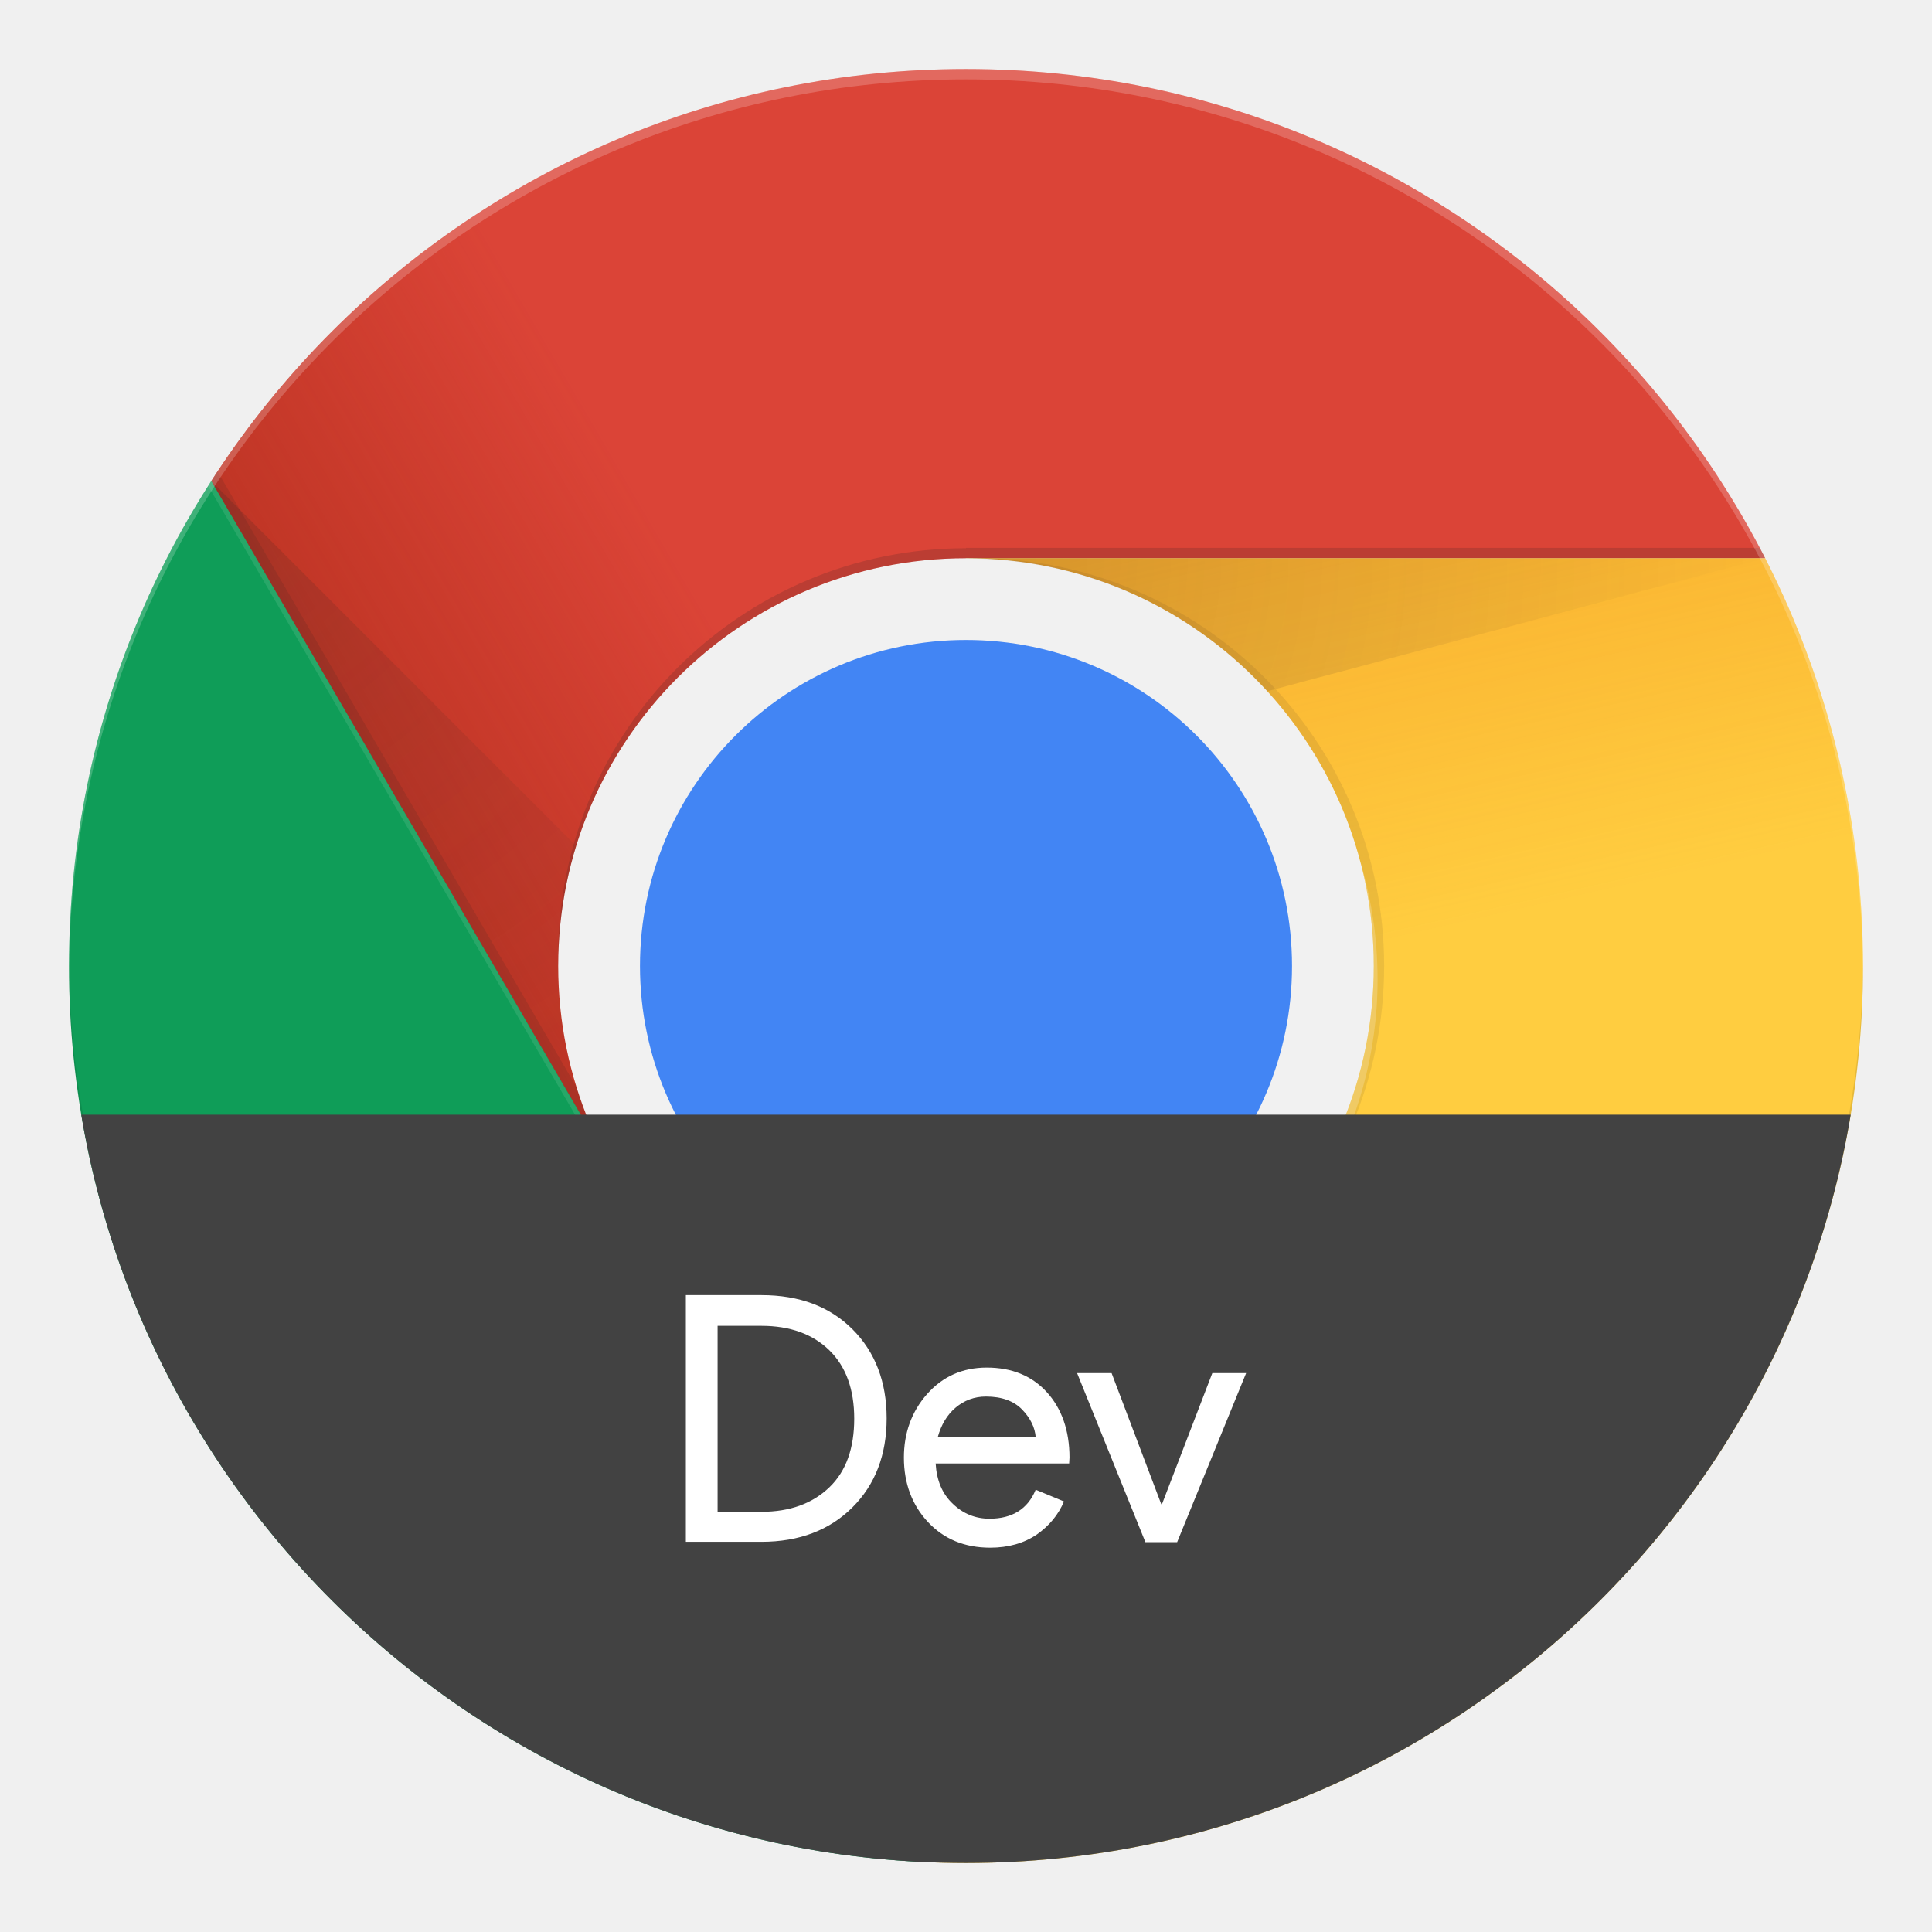
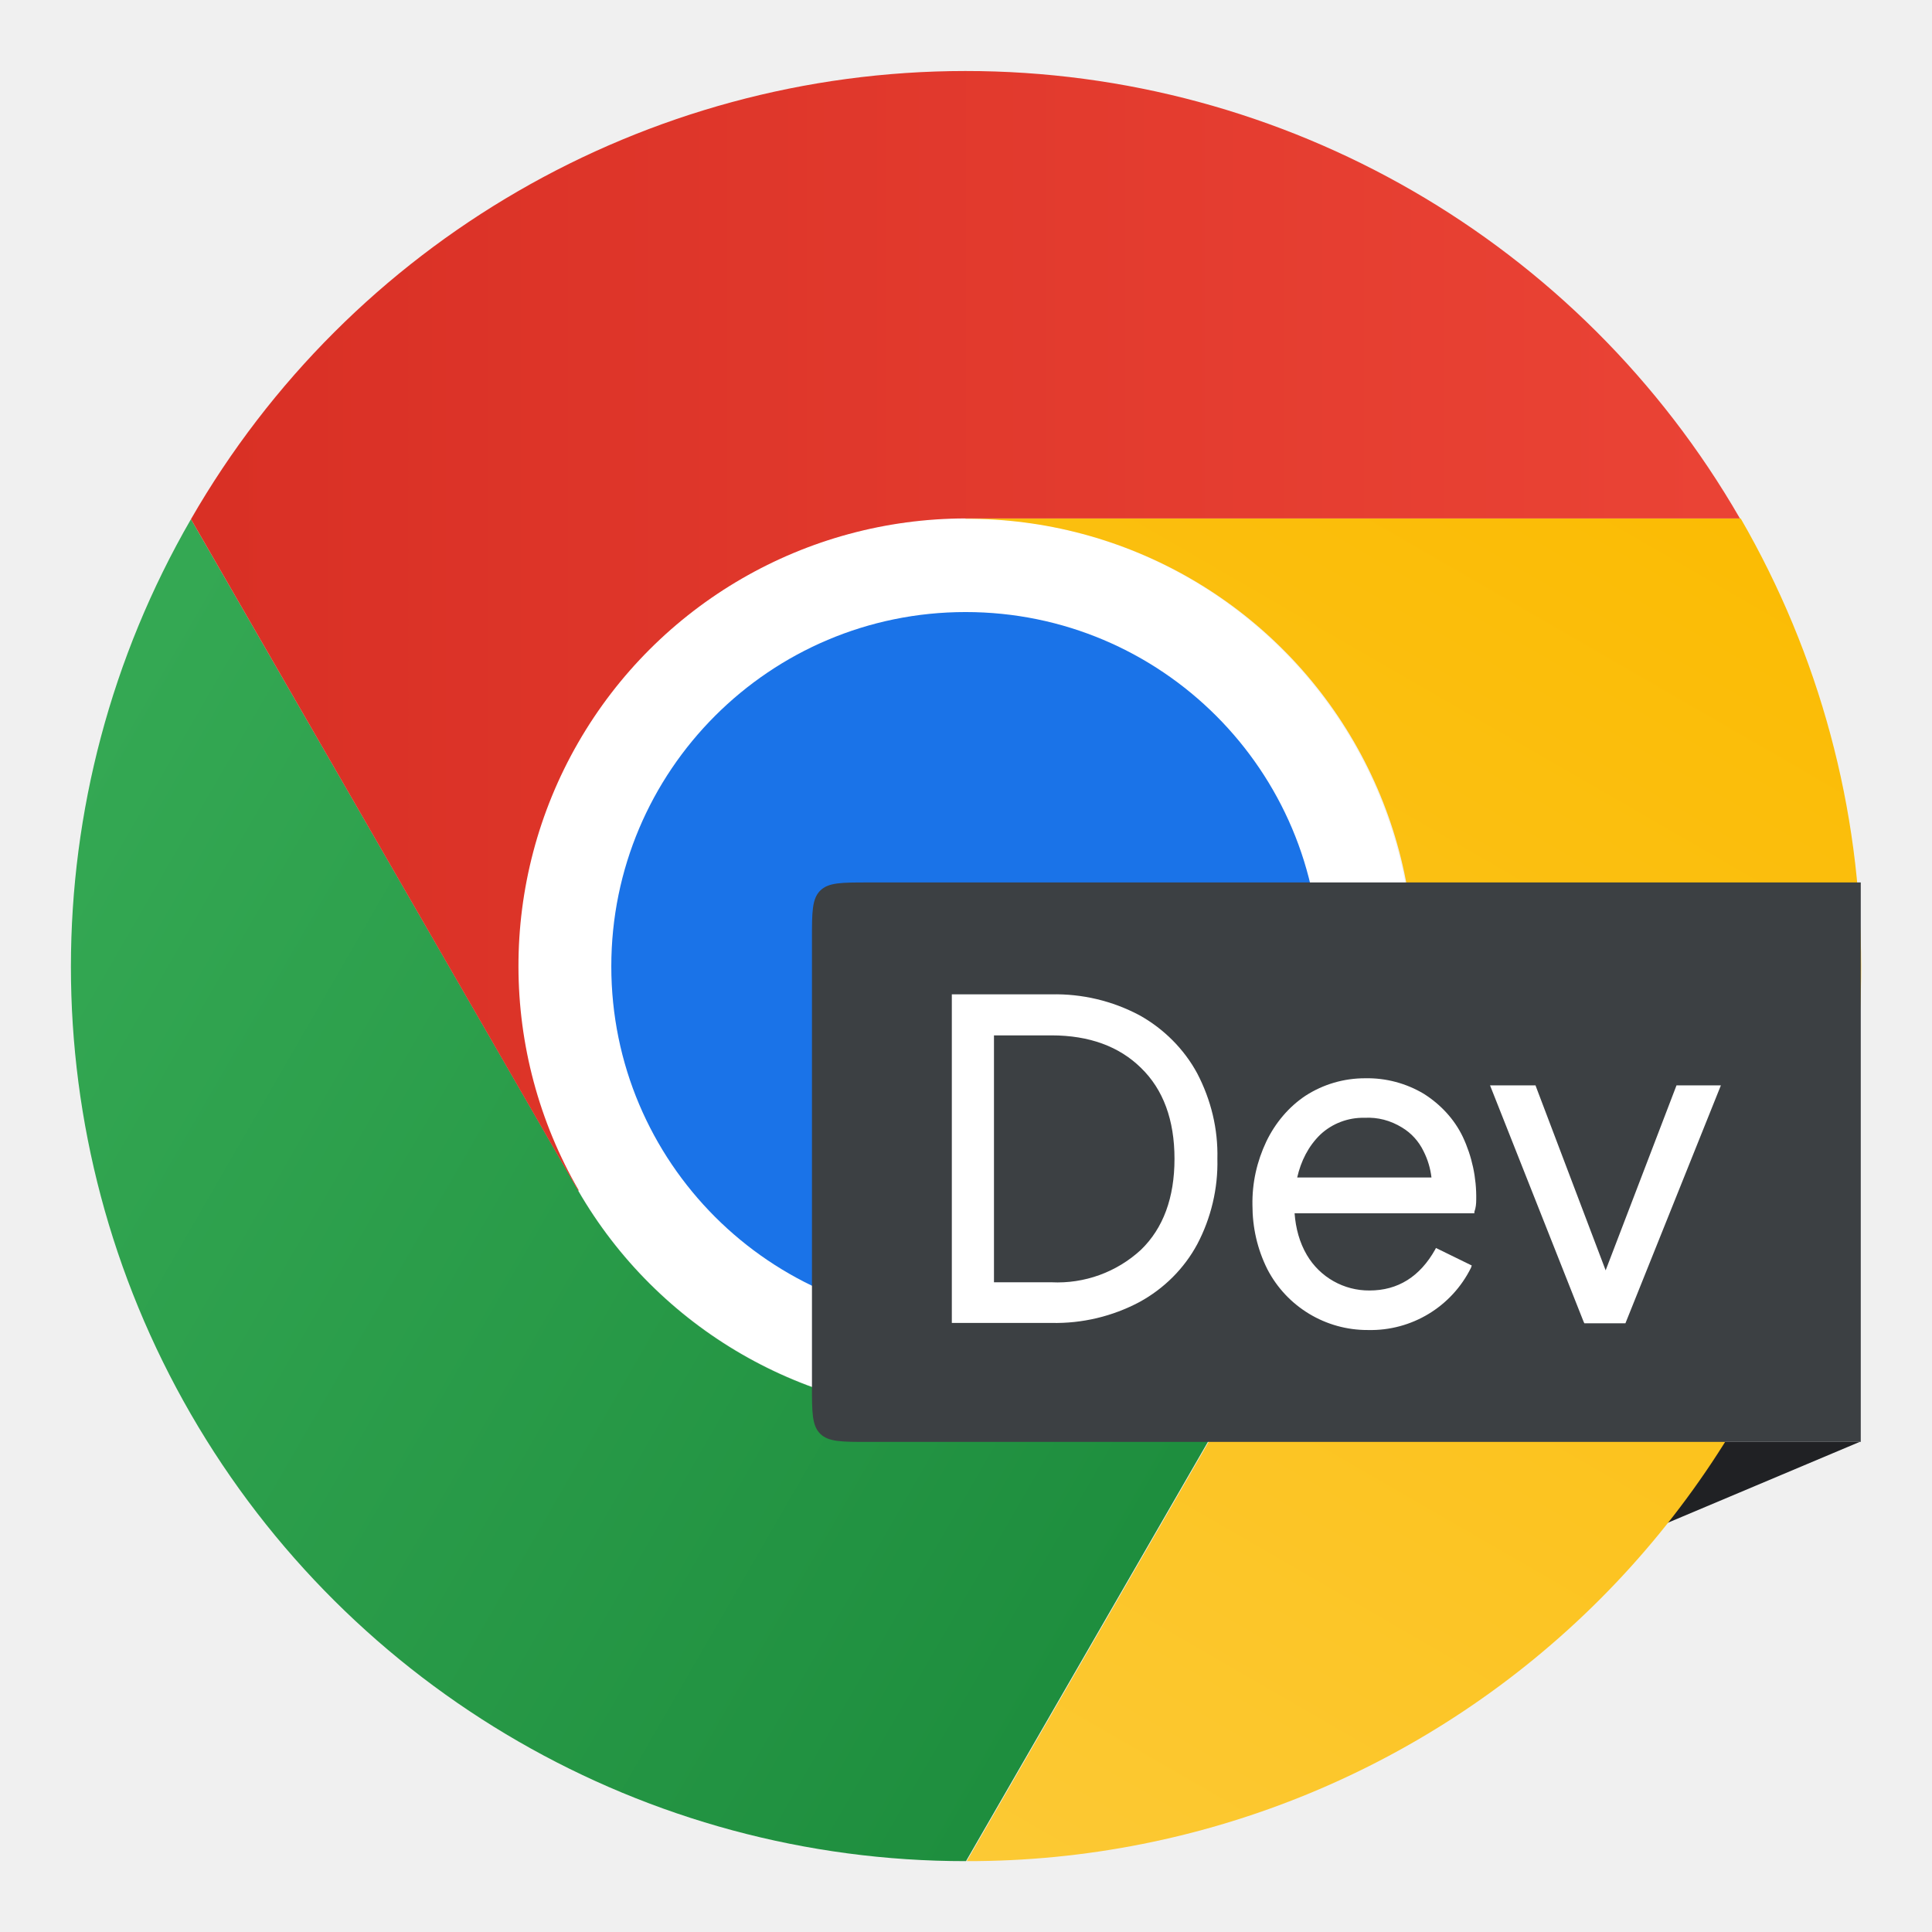
- <svg xmlns="http://www.w3.org/2000/svg" xmlns:xlink="http://www.w3.org/1999/xlink" viewBox="0 0 5600 5600">
-   <clipPath id="b">
-     <circle cx="2800" cy="2800" r="2600" />
-   </clipPath>
-   <clipPath id="e">
-     <use xlink:href="#M" />
-   </clipPath>
-   <clipPath id="g">
-     <use xlink:href="#N" />
-   </clipPath>
-   <clipPath id="i">
-     <path d="M613 200v1192l1164 1999 1023-1773h2600V200z" />
-   </clipPath>
-   <linearGradient id="c" x1="830" x2="2382.5" y1="2180" y2="1275" gradientUnits="userSpaceOnUse">
-     <stop offset="0" stop-color="#a52714" stop-opacity=".6" />
-     <stop offset=".7" stop-color="#a52714" stop-opacity="0" />
+ <svg xmlns="http://www.w3.org/2000/svg" fill="#fff" viewBox="-190 -190 5180 5180">
+   <linearGradient id="a" x1="2149" x2="4207" y1="4638" y2="1076" gradientUnits="userSpaceOnUse">
+     <stop offset="0" stop-color="#fcc934" />
+     <stop offset="1" stop-color="#fbbc04" />
  </linearGradient>
-   <linearGradient id="d" x1="3240" x2="1515" y1="4822.5" y2="3815" gradientUnits="userSpaceOnUse">
-     <stop offset="0" stop-color="#055524" stop-opacity=".4" />
-     <stop offset=".3" stop-color="#055524" stop-opacity="0" />
+   <linearGradient id="b" x1="2823" x2="-214" y1="4031" y2="2278" gradientUnits="userSpaceOnUse">
+     <stop offset="0" stop-color="#1e8e3e" />
+     <stop offset="1" stop-color="#34a853" />
  </linearGradient>
-   <linearGradient id="f" x1="3565" x2="3997.5" y1="1435" y2="3335" gradientUnits="userSpaceOnUse">
-     <stop offset="0" stop-color="#ea6100" stop-opacity=".3" />
-     <stop offset=".7" stop-color="#ea6100" stop-opacity="0" />
+   <linearGradient id="c" x1="371" x2="4429" y1="1501" y2="1501" gradientUnits="userSpaceOnUse">
+     <stop offset="0" stop-color="#d93025" />
+     <stop offset="1" stop-color="#ea4335" />
  </linearGradient>
-   <linearGradient id="a" gradientUnits="userSpaceOnUse">
-     <stop offset="0" stop-color="#3e2723" stop-opacity=".2" />
-     <stop offset="1" stop-color="#3e2723" stop-opacity="0" />
-   </linearGradient>
-   <radialGradient id="h" cx="760.5" cy="-79.7" r="99.4" gradientTransform="matrix(25 0 0 -25 -16325 -375)" xlink:href="#a" />
-   <radialGradient id="j" cx="677.4" cy="-70.9" r="92.2" gradientTransform="matrix(25 0 0 -25 -16325 -375)" xlink:href="#a" />
-   <radialGradient id="k" cx="764.8" cy="-127.2" r="103.8" gradientTransform="matrix(25 0 0 -25 -16325 -375)" gradientUnits="userSpaceOnUse">
-     <stop offset="0" stop-color="#263238" stop-opacity=".2" />
-     <stop offset="1" stop-color="#263238" stop-opacity="0" />
-   </radialGradient>
-   <g clip-path="url(#b)">
-     <path fill="#db4437" d="M613 200v3191h1164l1023-1773h2600V200z" />
-     <path fill="url(#c)" d="M613 200v3191h1164l1023-1773h2600V200z" />
-     <path fill="#3e2723" fill-opacity=".15" d="M1805 3381L628 1362l-17 30 1168 2003z" />
-     <use fill="#0f9d58" xlink:href="#M" />
-     <path fill="url(#d)" d="M200 5400h2475l1149-1149v-860H1777L200 687z" />
-     <path fill="#263238" fill-opacity=".15" d="M3800 3430l-25-14-1134 1984h34l1126-1969z" />
-     <g clip-path="url(#e)">
-       <use fill="#ffcd40" xlink:href="#N" />
-       <path fill="url(#f)" d="M2800 1618l1024 1773-1149 2009h2725V1618z" />
-     </g>
-     <g clip-path="url(#b)">
-       <use fill="#ffcd40" xlink:href="#N" />
-       <path fill="url(#f)" d="M2800 1618l1024 1773-1149 2009h2725V1618z" />
-       <g clip-path="url(#g)">
-         <path fill="#db4437" d="M613 200v3191h1164l1023-1773h2600V200z" />
-         <path fill="url(#c)" d="M613 200v3191h1164l1023-1773h2600V200z" />
-       </g>
-       <path fill="url(#h)" d="M2800 1618v619l2316-619z" />
-       <g clip-path="url(#i)">
-         <use fill="#0f9d58" xlink:href="#M" />
-         <path fill="url(#d)" d="M200 5400h2475l1149-1149v-860H1777L200 687z" />
-       </g>
-       <path fill="url(#j)" d="M613 1395l1691 1691-527 305z" />
-       <path fill="url(#k)" d="M2677 5397l619-2311 528 305z" />
-       <circle cx="2800" cy="2800" r="1182" fill="#f1f1f1" />
-       <circle cx="2800" cy="2800" r="945" fill="#4285f4" />
-       <g fill="#3e2723">
-         <path fill-opacity=".2" d="M2800 1589c-653 0-1182 529-1182 1182v29c0-653 529-1182 1182-1182h2600v-30H2800z" />
-         <path fill="#fff" fill-opacity=".1" d="M3822 3391c-204 353-585 591-1022 591s-818-238-1023-591h-1L200 687v30l1577 2703h1c204 353 585 591 1023 591 437 0 818-238 1022-591h1v-30h-2z" />
-         <path d="M2830 1618c-5 0-10 1-15 1 646 8 1167 533 1167 1181s-521 1173-1167 1181c5 0 10 1 15 1 653 0 1182-529 1182-1182s-530-1182-1182-1182z" opacity=".1" />
-         <path fill="#fff" fill-opacity=".2" d="M3834 3430c100-174 159-375 159-590 0-125-19-245-55-357a1170.4 1170.4 0 01-115 907l1 1-1149 2009h34l1125-1969z" />
-       </g>
-       <path fill="#fff" fill-opacity=".2" d="M2800 230c1431 0 2592 1156 2600 2585v-15c0-1436-1164-2600-2600-2600S200 1364 200 2800v15c8-1429 1169-2585 2600-2585z" />
-       <path fill-opacity=".1" d="M2800 5370c1431 0 2592-1156 2600-2585v15c0 1436-1164 2600-2600 2600S200 4236 200 2800v-15c8 1429 1169 2585 2600 2585z" />
-       <path fill="#424242" d="M112 3231h5450v2281H112z" />
-     </g>
-   </g>
-   <path fill="#fff" d="M1988 4470v-716h219c110 0 198 33 264 99s99 153 99 258c0 106-33 192-99 258s-154 100-264 100h-219zm92-88h127c83 0 148-24 197-71s72-114 72-199-24-151-72-198-114-71-197-71h-127zm790 104c-74 0-134-25-180-74s-70-112-70-187c0-71 22-133 67-184s103-77 173-77c73 0 131 24 174 71s66 111 66 190l-1 17h-387c3 49 19 88 50 117 30 29 66 43 106 43 66 0 111-28 134-84l82 34c-16 38-42 70-79 96-37 25-82 38-135 38zm132-320c-2-28-15-55-39-80s-59-38-105-38c-34 0-63 11-88 32s-42 50-52 86zm318 304l-198-490h100l144 380h2l146-380h98l-200 490z" />
-   <defs>
-     <path id="M" d="M200 5400h2475l1149-1149v-860H1777L200 687z" />
-     <path id="N" d="M2800 1618l1024 1773-1149 2009h2725V1618z" />
-   </defs>
+   <path fill="#202124" d="M4400 3676c-45 80-93 157-145 228l541-228z" />
+   <path d="M2399 3600a1200 1200 0 1 0-1 0z" />
+   <path fill="url(#a)" d="M3440 3001 2402 4800a2394 2394 0 0 0 2398-2400c0-421-112-835-323-1200H2400l-2 1a1198 1198 0 0 1 1041 1800z" />
+   <path fill="url(#b)" d="M1360 3001 322 1202a2398 2398 0 0 0 2078 3598l1038-1799v-1a1199 1199 0 0 1-2078 2z" />
+   <path fill="#1a73e8" d="M2399 3351a950 950 0 1 0 0-1900 950 950 0 0 0 0 1900z" />
+   <path fill="url(#c)" d="M2399 1200h2076a2396 2396 0 0 0-4153 2l1038 1800h2a1200 1200 0 0 1 1037-1802z" />
+   <path fill="#3c4043" d="M1987 2326c0-70 0-106 22-128s57-22 128-22h2662v1500H2137c-70 0-106 0-128-22s-22-57-22-128z" />
+   <path d="M2865 2532a480 480 0 0 0-236-56h-267v881h267a480 480 0 0 0 236-56c66-36 120-90 155-155 37-70 56-150 54-229 2-80-17-158-54-229-35-65-90-120-155-156zm-390 54h154c102 0 182 30 240 87 60 58 90 140 90 244s-30 186-90 244a330 330 0 0 1-240 87h-154zm1153 157a295 295 0 0 0-158-42c-57 0-112 16-160 47-45 30-81 73-105 123-25 53-38 110-37 170 0 60 13 118 40 172a302 302 0 0 0 270 163 300 300 0 0 0 276-167l2-6-96-47-2 4c-41 73-100 110-176 110a193 193 0 0 1-168-95c-20-34-30-72-33-112h482v-4c4-10 5-22 5-33a380 380 0 0 0-36-168c-23-48-60-87-104-115zm-160 64c36-2 70 7 101 26 25 15 45 37 58 64 11 22 18 45 21 70h-360c10-44 30-84 62-115 32-30 75-46 118-45zm837-87-190 496-187-493-1-3h-122l251 634 2 4h110l256-638z" />
</svg>
